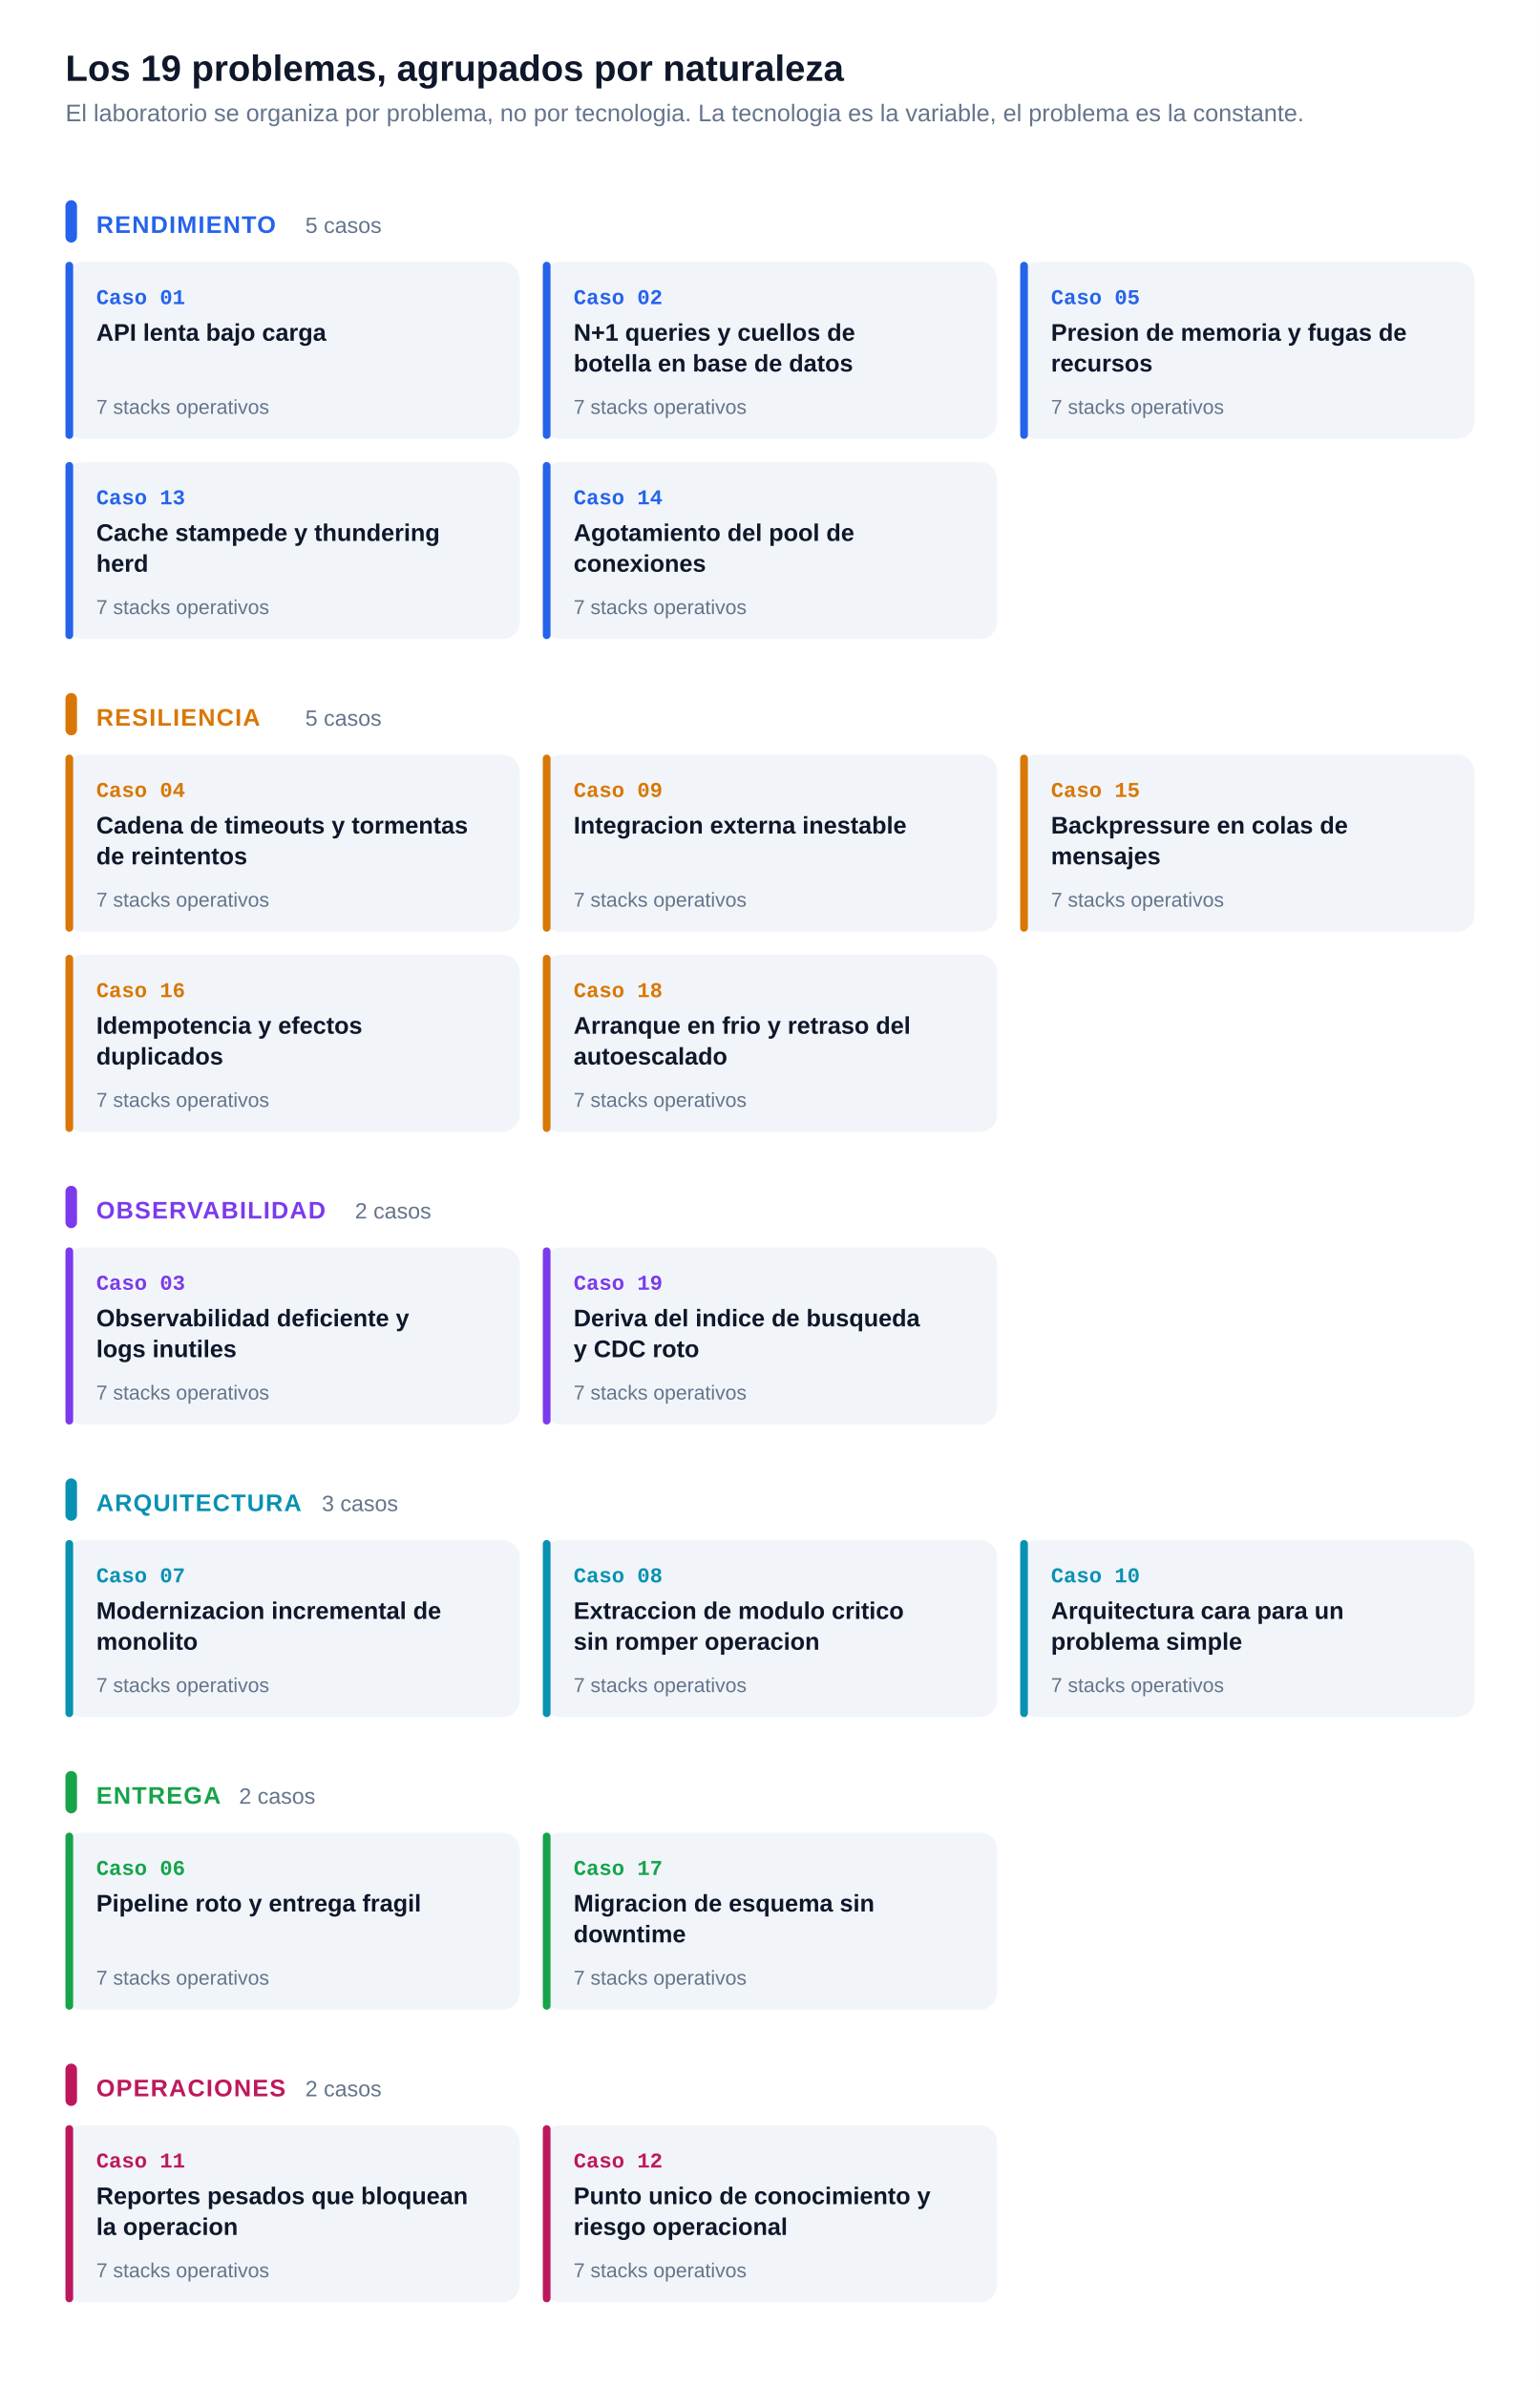
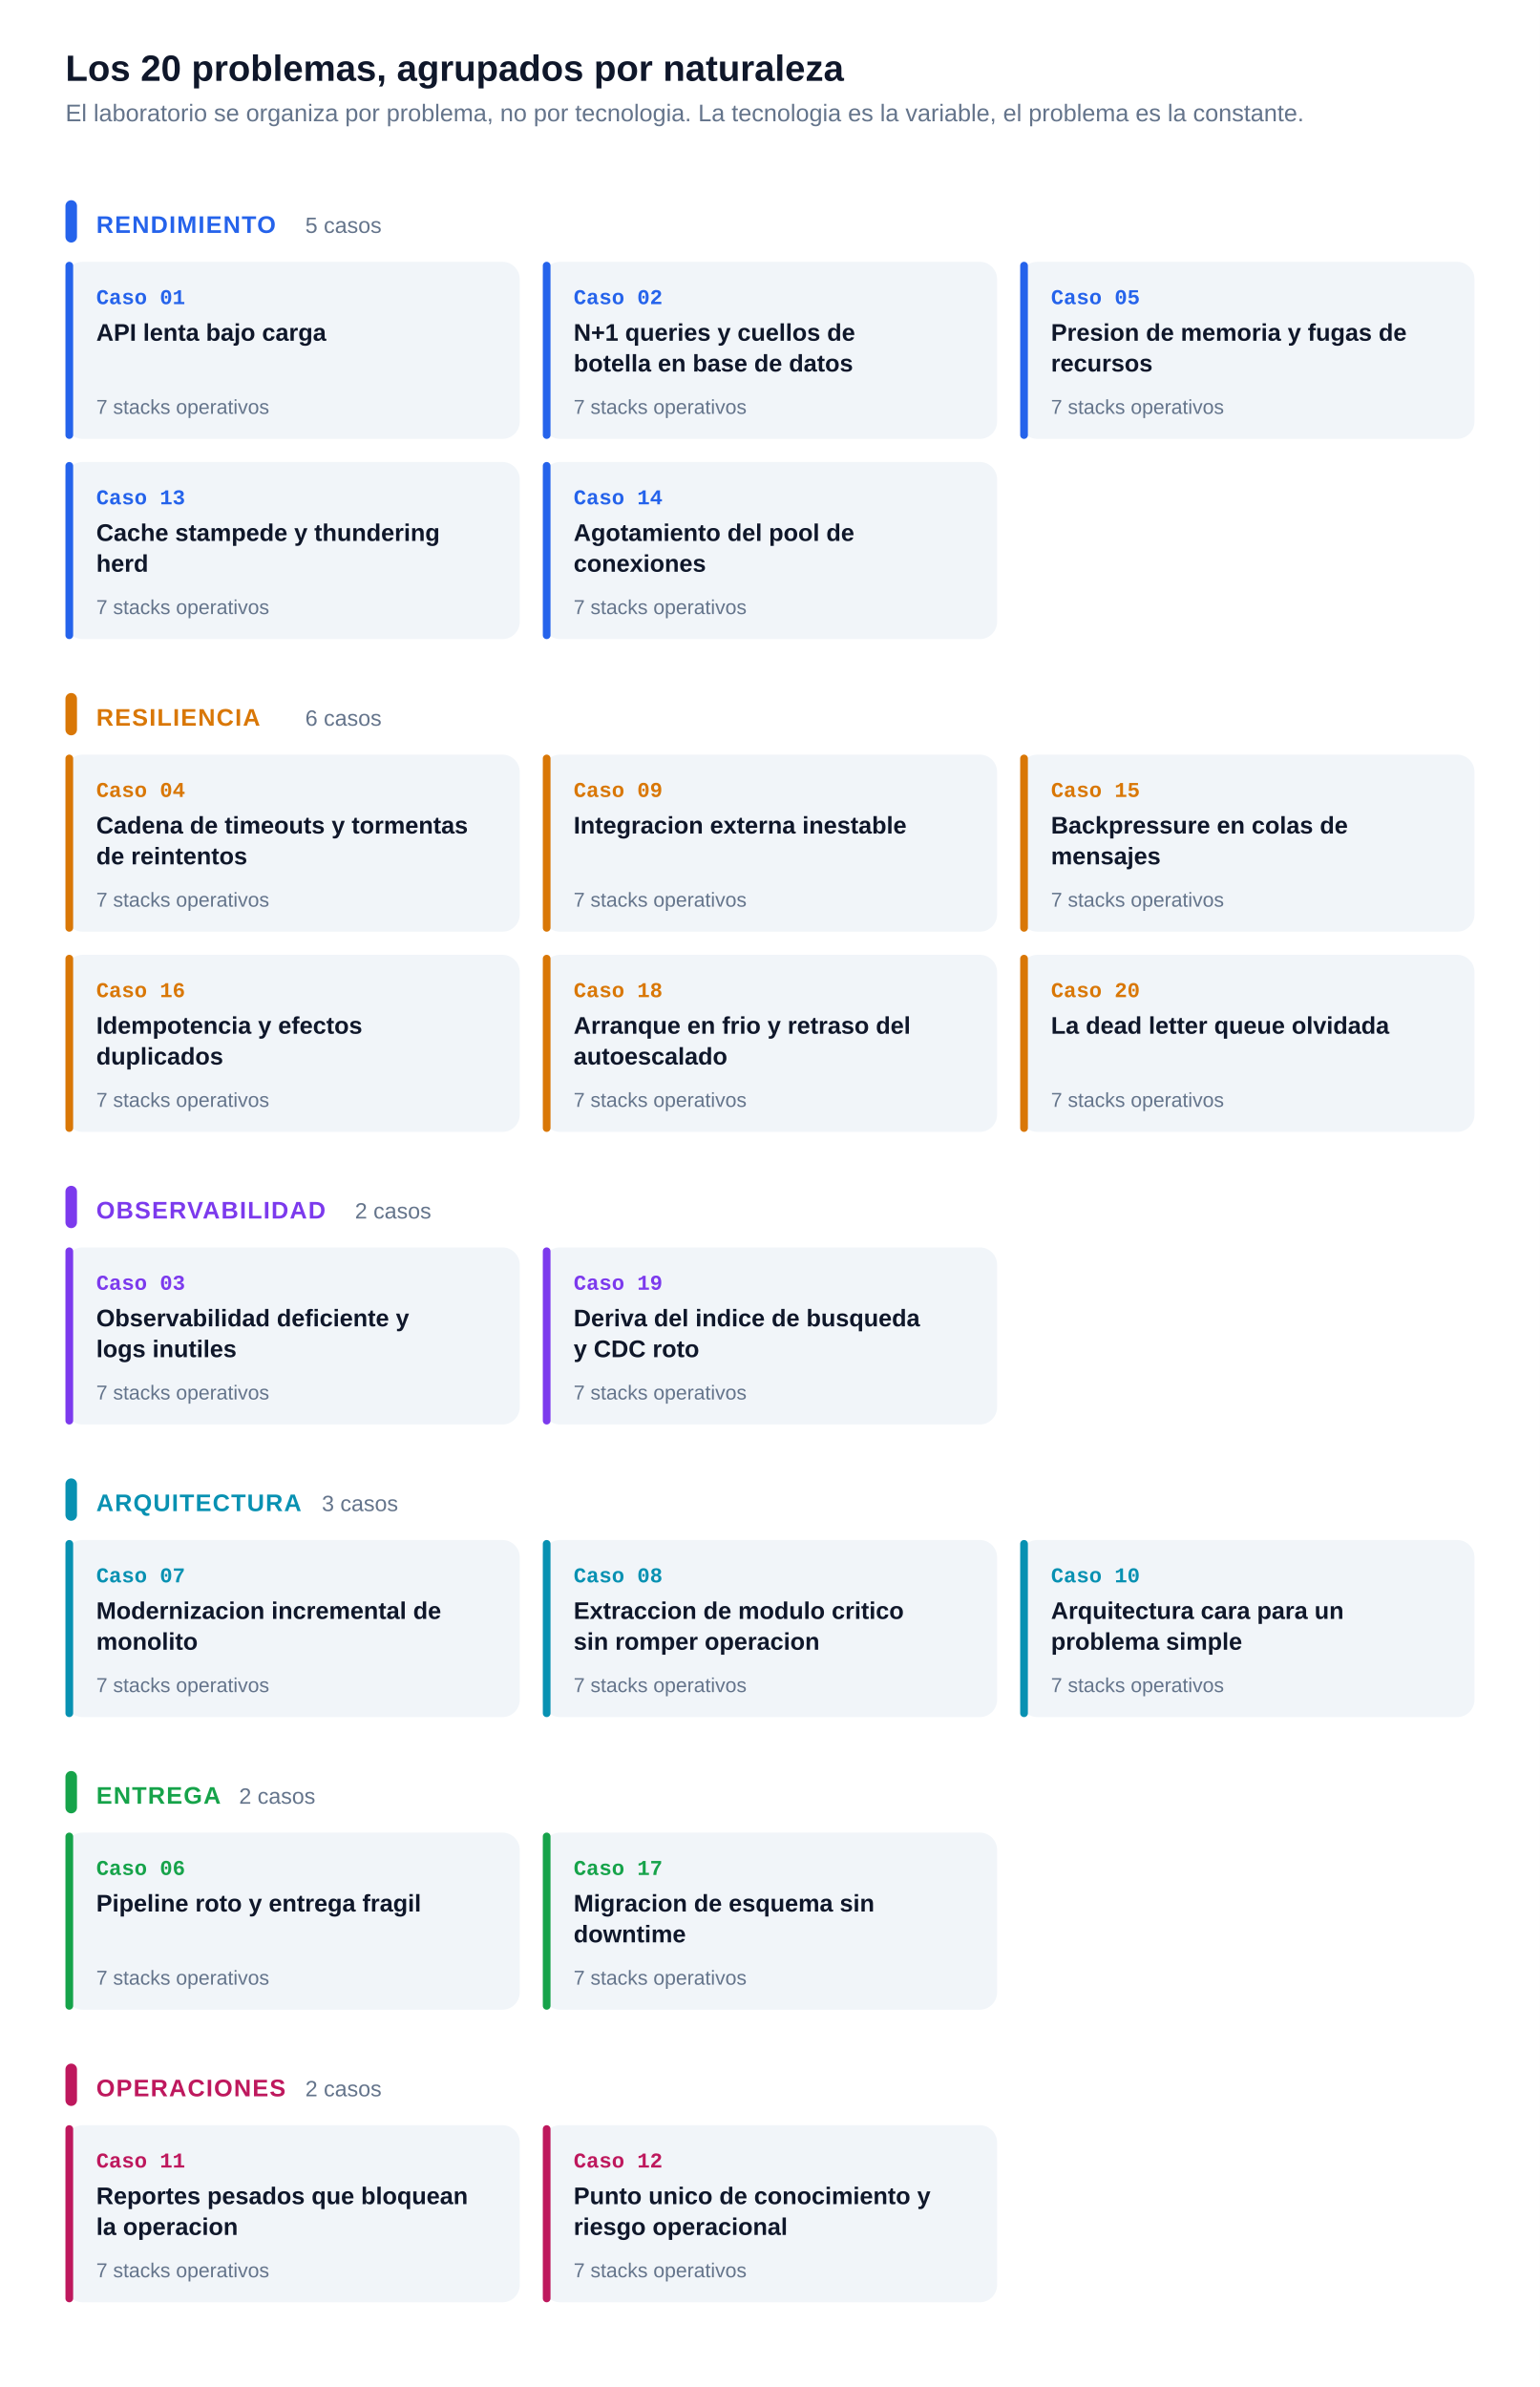
<svg xmlns="http://www.w3.org/2000/svg" viewBox="0 0 800 1240" width="800" height="1240" role="img" aria-label="Mapa de los 12 casos por categoria">
  <defs>
    <marker id="arrowhead" markerWidth="9" markerHeight="7" refX="8" refY="3.5" orient="auto">
      <polygon points="0 0, 9 3.5, 0 7" fill="#2563eb" />
    </marker>
  </defs>
  <rect x="0" y="0" width="800" height="1240" rx="0" ry="0" fill="#ffffff" stroke="none" stroke-width="1" />
-   <text x="34" y="42" font-family="Segoe UI, Helvetica Neue, Arial, sans-serif" font-size="19" fill="#0f172a" text-anchor="start" font-weight="600">Los 19 problemas, agrupados por naturaleza</text>
+   <text x="34" y="42" font-family="Segoe UI, Helvetica Neue, Arial, sans-serif" font-size="19" fill="#0f172a" text-anchor="start" font-weight="600">Los 20 problemas, agrupados por naturaleza</text>
  <text x="34" y="63" font-family="Segoe UI, Helvetica Neue, Arial, sans-serif" font-size="12.5" fill="#64748b" text-anchor="start" font-weight="400">El laboratorio se organiza por problema, no por tecnologia. La tecnologia es la variable, el problema es la constante.</text>
  <rect x="34" y="104" width="6" height="22" rx="3" ry="3" fill="#2563eb" stroke="none" stroke-width="1" />
  <text x="50" y="121" font-family="Segoe UI, Helvetica Neue, Arial, sans-serif" font-size="12.5" fill="#2563eb" text-anchor="start" font-weight="700" letter-spacing="0.6">RENDIMIENTO</text>
  <text x="158.6" y="121" font-family="Segoe UI, Helvetica Neue, Arial, sans-serif" font-size="11.5" fill="#64748b" text-anchor="start" font-weight="400">5 casos</text>
  <rect x="34" y="136" width="236" height="92" rx="9" ry="9" fill="#f1f5f9" stroke="none" stroke-width="1" />
  <rect x="34" y="136" width="4" height="92" rx="2" ry="2" fill="#2563eb" stroke="none" stroke-width="1" />
  <text x="50" y="158" font-family="SFMono-Regular, Consolas, Liberation Mono, monospace" font-size="11" fill="#2563eb" text-anchor="start" font-weight="700">Caso 01</text>
  <text x="50" y="177" font-family="Segoe UI, Helvetica Neue, Arial, sans-serif" font-size="12.5" fill="#0f172a" text-anchor="start" font-weight="600">API lenta bajo carga</text>
  <text x="50" y="215" font-family="Segoe UI, Helvetica Neue, Arial, sans-serif" font-size="10.5" fill="#64748b" text-anchor="start" font-weight="400">7 stacks operativos</text>
  <rect x="282" y="136" width="236" height="92" rx="9" ry="9" fill="#f1f5f9" stroke="none" stroke-width="1" />
  <rect x="282" y="136" width="4" height="92" rx="2" ry="2" fill="#2563eb" stroke="none" stroke-width="1" />
  <text x="298" y="158" font-family="SFMono-Regular, Consolas, Liberation Mono, monospace" font-size="11" fill="#2563eb" text-anchor="start" font-weight="700">Caso 02</text>
  <text x="298" y="177" font-family="Segoe UI, Helvetica Neue, Arial, sans-serif" font-size="12.5" fill="#0f172a" text-anchor="start" font-weight="600">N+1 queries y cuellos de</text>
  <text x="298" y="193" font-family="Segoe UI, Helvetica Neue, Arial, sans-serif" font-size="12.5" fill="#0f172a" text-anchor="start" font-weight="600">botella en base de datos</text>
  <text x="298" y="215" font-family="Segoe UI, Helvetica Neue, Arial, sans-serif" font-size="10.5" fill="#64748b" text-anchor="start" font-weight="400">7 stacks operativos</text>
  <rect x="530" y="136" width="236" height="92" rx="9" ry="9" fill="#f1f5f9" stroke="none" stroke-width="1" />
  <rect x="530" y="136" width="4" height="92" rx="2" ry="2" fill="#2563eb" stroke="none" stroke-width="1" />
  <text x="546" y="158" font-family="SFMono-Regular, Consolas, Liberation Mono, monospace" font-size="11" fill="#2563eb" text-anchor="start" font-weight="700">Caso 05</text>
  <text x="546" y="177" font-family="Segoe UI, Helvetica Neue, Arial, sans-serif" font-size="12.5" fill="#0f172a" text-anchor="start" font-weight="600">Presion de memoria y fugas de</text>
  <text x="546" y="193" font-family="Segoe UI, Helvetica Neue, Arial, sans-serif" font-size="12.5" fill="#0f172a" text-anchor="start" font-weight="600">recursos</text>
  <text x="546" y="215" font-family="Segoe UI, Helvetica Neue, Arial, sans-serif" font-size="10.5" fill="#64748b" text-anchor="start" font-weight="400">7 stacks operativos</text>
  <rect x="34" y="240" width="236" height="92" rx="9" ry="9" fill="#f1f5f9" stroke="none" stroke-width="1" />
  <rect x="34" y="240" width="4" height="92" rx="2" ry="2" fill="#2563eb" stroke="none" stroke-width="1" />
  <text x="50" y="262" font-family="SFMono-Regular, Consolas, Liberation Mono, monospace" font-size="11" fill="#2563eb" text-anchor="start" font-weight="700">Caso 13</text>
  <text x="50" y="281" font-family="Segoe UI, Helvetica Neue, Arial, sans-serif" font-size="12.5" fill="#0f172a" text-anchor="start" font-weight="600">Cache stampede y thundering</text>
  <text x="50" y="297" font-family="Segoe UI, Helvetica Neue, Arial, sans-serif" font-size="12.5" fill="#0f172a" text-anchor="start" font-weight="600">herd</text>
  <text x="50" y="319" font-family="Segoe UI, Helvetica Neue, Arial, sans-serif" font-size="10.5" fill="#64748b" text-anchor="start" font-weight="400">7 stacks operativos</text>
  <rect x="282" y="240" width="236" height="92" rx="9" ry="9" fill="#f1f5f9" stroke="none" stroke-width="1" />
  <rect x="282" y="240" width="4" height="92" rx="2" ry="2" fill="#2563eb" stroke="none" stroke-width="1" />
  <text x="298" y="262" font-family="SFMono-Regular, Consolas, Liberation Mono, monospace" font-size="11" fill="#2563eb" text-anchor="start" font-weight="700">Caso 14</text>
  <text x="298" y="281" font-family="Segoe UI, Helvetica Neue, Arial, sans-serif" font-size="12.5" fill="#0f172a" text-anchor="start" font-weight="600">Agotamiento del pool de</text>
  <text x="298" y="297" font-family="Segoe UI, Helvetica Neue, Arial, sans-serif" font-size="12.5" fill="#0f172a" text-anchor="start" font-weight="600">conexiones</text>
  <text x="298" y="319" font-family="Segoe UI, Helvetica Neue, Arial, sans-serif" font-size="10.5" fill="#64748b" text-anchor="start" font-weight="400">7 stacks operativos</text>
  <rect x="34" y="360" width="6" height="22" rx="3" ry="3" fill="#d97706" stroke="none" stroke-width="1" />
  <text x="50" y="377" font-family="Segoe UI, Helvetica Neue, Arial, sans-serif" font-size="12.5" fill="#d97706" text-anchor="start" font-weight="700" letter-spacing="0.6">RESILIENCIA</text>
-   <text x="158.6" y="377" font-family="Segoe UI, Helvetica Neue, Arial, sans-serif" font-size="11.5" fill="#64748b" text-anchor="start" font-weight="400">5 casos</text>
+   <text x="158.6" y="377" font-family="Segoe UI, Helvetica Neue, Arial, sans-serif" font-size="11.5" fill="#64748b" text-anchor="start" font-weight="400">6 casos</text>
  <rect x="34" y="392" width="236" height="92" rx="9" ry="9" fill="#f1f5f9" stroke="none" stroke-width="1" />
  <rect x="34" y="392" width="4" height="92" rx="2" ry="2" fill="#d97706" stroke="none" stroke-width="1" />
  <text x="50" y="414" font-family="SFMono-Regular, Consolas, Liberation Mono, monospace" font-size="11" fill="#d97706" text-anchor="start" font-weight="700">Caso 04</text>
  <text x="50" y="433" font-family="Segoe UI, Helvetica Neue, Arial, sans-serif" font-size="12.5" fill="#0f172a" text-anchor="start" font-weight="600">Cadena de timeouts y tormentas</text>
  <text x="50" y="449" font-family="Segoe UI, Helvetica Neue, Arial, sans-serif" font-size="12.5" fill="#0f172a" text-anchor="start" font-weight="600">de reintentos</text>
  <text x="50" y="471" font-family="Segoe UI, Helvetica Neue, Arial, sans-serif" font-size="10.5" fill="#64748b" text-anchor="start" font-weight="400">7 stacks operativos</text>
  <rect x="282" y="392" width="236" height="92" rx="9" ry="9" fill="#f1f5f9" stroke="none" stroke-width="1" />
  <rect x="282" y="392" width="4" height="92" rx="2" ry="2" fill="#d97706" stroke="none" stroke-width="1" />
  <text x="298" y="414" font-family="SFMono-Regular, Consolas, Liberation Mono, monospace" font-size="11" fill="#d97706" text-anchor="start" font-weight="700">Caso 09</text>
  <text x="298" y="433" font-family="Segoe UI, Helvetica Neue, Arial, sans-serif" font-size="12.5" fill="#0f172a" text-anchor="start" font-weight="600">Integracion externa inestable</text>
  <text x="298" y="471" font-family="Segoe UI, Helvetica Neue, Arial, sans-serif" font-size="10.5" fill="#64748b" text-anchor="start" font-weight="400">7 stacks operativos</text>
  <rect x="530" y="392" width="236" height="92" rx="9" ry="9" fill="#f1f5f9" stroke="none" stroke-width="1" />
  <rect x="530" y="392" width="4" height="92" rx="2" ry="2" fill="#d97706" stroke="none" stroke-width="1" />
  <text x="546" y="414" font-family="SFMono-Regular, Consolas, Liberation Mono, monospace" font-size="11" fill="#d97706" text-anchor="start" font-weight="700">Caso 15</text>
  <text x="546" y="433" font-family="Segoe UI, Helvetica Neue, Arial, sans-serif" font-size="12.5" fill="#0f172a" text-anchor="start" font-weight="600">Backpressure en colas de</text>
  <text x="546" y="449" font-family="Segoe UI, Helvetica Neue, Arial, sans-serif" font-size="12.5" fill="#0f172a" text-anchor="start" font-weight="600">mensajes</text>
  <text x="546" y="471" font-family="Segoe UI, Helvetica Neue, Arial, sans-serif" font-size="10.5" fill="#64748b" text-anchor="start" font-weight="400">7 stacks operativos</text>
  <rect x="34" y="496" width="236" height="92" rx="9" ry="9" fill="#f1f5f9" stroke="none" stroke-width="1" />
  <rect x="34" y="496" width="4" height="92" rx="2" ry="2" fill="#d97706" stroke="none" stroke-width="1" />
  <text x="50" y="518" font-family="SFMono-Regular, Consolas, Liberation Mono, monospace" font-size="11" fill="#d97706" text-anchor="start" font-weight="700">Caso 16</text>
  <text x="50" y="537" font-family="Segoe UI, Helvetica Neue, Arial, sans-serif" font-size="12.5" fill="#0f172a" text-anchor="start" font-weight="600">Idempotencia y efectos</text>
  <text x="50" y="553" font-family="Segoe UI, Helvetica Neue, Arial, sans-serif" font-size="12.5" fill="#0f172a" text-anchor="start" font-weight="600">duplicados</text>
  <text x="50" y="575" font-family="Segoe UI, Helvetica Neue, Arial, sans-serif" font-size="10.5" fill="#64748b" text-anchor="start" font-weight="400">7 stacks operativos</text>
  <rect x="282" y="496" width="236" height="92" rx="9" ry="9" fill="#f1f5f9" stroke="none" stroke-width="1" />
  <rect x="282" y="496" width="4" height="92" rx="2" ry="2" fill="#d97706" stroke="none" stroke-width="1" />
  <text x="298" y="518" font-family="SFMono-Regular, Consolas, Liberation Mono, monospace" font-size="11" fill="#d97706" text-anchor="start" font-weight="700">Caso 18</text>
  <text x="298" y="537" font-family="Segoe UI, Helvetica Neue, Arial, sans-serif" font-size="12.5" fill="#0f172a" text-anchor="start" font-weight="600">Arranque en frio y retraso del</text>
  <text x="298" y="553" font-family="Segoe UI, Helvetica Neue, Arial, sans-serif" font-size="12.5" fill="#0f172a" text-anchor="start" font-weight="600">autoescalado</text>
  <text x="298" y="575" font-family="Segoe UI, Helvetica Neue, Arial, sans-serif" font-size="10.5" fill="#64748b" text-anchor="start" font-weight="400">7 stacks operativos</text>
+   <rect x="530" y="496" width="236" height="92" rx="9" ry="9" fill="#f1f5f9" stroke="none" stroke-width="1" />
+   <rect x="530" y="496" width="4" height="92" rx="2" ry="2" fill="#d97706" stroke="none" stroke-width="1" />
+   <text x="546" y="518" font-family="SFMono-Regular, Consolas, Liberation Mono, monospace" font-size="11" fill="#d97706" text-anchor="start" font-weight="700">Caso 20</text>
+   <text x="546" y="537" font-family="Segoe UI, Helvetica Neue, Arial, sans-serif" font-size="12.5" fill="#0f172a" text-anchor="start" font-weight="600">La dead letter queue olvidada</text>
+   <text x="546" y="575" font-family="Segoe UI, Helvetica Neue, Arial, sans-serif" font-size="10.5" fill="#64748b" text-anchor="start" font-weight="400">7 stacks operativos</text>
  <rect x="34" y="616" width="6" height="22" rx="3" ry="3" fill="#7c3aed" stroke="none" stroke-width="1" />
  <text x="50" y="633" font-family="Segoe UI, Helvetica Neue, Arial, sans-serif" font-size="12.5" fill="#7c3aed" text-anchor="start" font-weight="700" letter-spacing="0.6">OBSERVABILIDAD</text>
  <text x="184.4" y="633" font-family="Segoe UI, Helvetica Neue, Arial, sans-serif" font-size="11.5" fill="#64748b" text-anchor="start" font-weight="400">2 casos</text>
  <rect x="34" y="648" width="236" height="92" rx="9" ry="9" fill="#f1f5f9" stroke="none" stroke-width="1" />
  <rect x="34" y="648" width="4" height="92" rx="2" ry="2" fill="#7c3aed" stroke="none" stroke-width="1" />
  <text x="50" y="670" font-family="SFMono-Regular, Consolas, Liberation Mono, monospace" font-size="11" fill="#7c3aed" text-anchor="start" font-weight="700">Caso 03</text>
  <text x="50" y="689" font-family="Segoe UI, Helvetica Neue, Arial, sans-serif" font-size="12.5" fill="#0f172a" text-anchor="start" font-weight="600">Observabilidad deficiente y</text>
  <text x="50" y="705" font-family="Segoe UI, Helvetica Neue, Arial, sans-serif" font-size="12.5" fill="#0f172a" text-anchor="start" font-weight="600">logs inutiles</text>
  <text x="50" y="727" font-family="Segoe UI, Helvetica Neue, Arial, sans-serif" font-size="10.5" fill="#64748b" text-anchor="start" font-weight="400">7 stacks operativos</text>
  <rect x="282" y="648" width="236" height="92" rx="9" ry="9" fill="#f1f5f9" stroke="none" stroke-width="1" />
  <rect x="282" y="648" width="4" height="92" rx="2" ry="2" fill="#7c3aed" stroke="none" stroke-width="1" />
  <text x="298" y="670" font-family="SFMono-Regular, Consolas, Liberation Mono, monospace" font-size="11" fill="#7c3aed" text-anchor="start" font-weight="700">Caso 19</text>
  <text x="298" y="689" font-family="Segoe UI, Helvetica Neue, Arial, sans-serif" font-size="12.5" fill="#0f172a" text-anchor="start" font-weight="600">Deriva del indice de busqueda</text>
  <text x="298" y="705" font-family="Segoe UI, Helvetica Neue, Arial, sans-serif" font-size="12.5" fill="#0f172a" text-anchor="start" font-weight="600">y CDC roto</text>
  <text x="298" y="727" font-family="Segoe UI, Helvetica Neue, Arial, sans-serif" font-size="10.5" fill="#64748b" text-anchor="start" font-weight="400">7 stacks operativos</text>
  <rect x="34" y="768" width="6" height="22" rx="3" ry="3" fill="#0891b2" stroke="none" stroke-width="1" />
  <text x="50" y="785" font-family="Segoe UI, Helvetica Neue, Arial, sans-serif" font-size="12.5" fill="#0891b2" text-anchor="start" font-weight="700" letter-spacing="0.6">ARQUITECTURA</text>
  <text x="167.2" y="785" font-family="Segoe UI, Helvetica Neue, Arial, sans-serif" font-size="11.5" fill="#64748b" text-anchor="start" font-weight="400">3 casos</text>
  <rect x="34" y="800" width="236" height="92" rx="9" ry="9" fill="#f1f5f9" stroke="none" stroke-width="1" />
  <rect x="34" y="800" width="4" height="92" rx="2" ry="2" fill="#0891b2" stroke="none" stroke-width="1" />
  <text x="50" y="822" font-family="SFMono-Regular, Consolas, Liberation Mono, monospace" font-size="11" fill="#0891b2" text-anchor="start" font-weight="700">Caso 07</text>
  <text x="50" y="841" font-family="Segoe UI, Helvetica Neue, Arial, sans-serif" font-size="12.5" fill="#0f172a" text-anchor="start" font-weight="600">Modernizacion incremental de</text>
  <text x="50" y="857" font-family="Segoe UI, Helvetica Neue, Arial, sans-serif" font-size="12.5" fill="#0f172a" text-anchor="start" font-weight="600">monolito</text>
  <text x="50" y="879" font-family="Segoe UI, Helvetica Neue, Arial, sans-serif" font-size="10.5" fill="#64748b" text-anchor="start" font-weight="400">7 stacks operativos</text>
  <rect x="282" y="800" width="236" height="92" rx="9" ry="9" fill="#f1f5f9" stroke="none" stroke-width="1" />
  <rect x="282" y="800" width="4" height="92" rx="2" ry="2" fill="#0891b2" stroke="none" stroke-width="1" />
  <text x="298" y="822" font-family="SFMono-Regular, Consolas, Liberation Mono, monospace" font-size="11" fill="#0891b2" text-anchor="start" font-weight="700">Caso 08</text>
  <text x="298" y="841" font-family="Segoe UI, Helvetica Neue, Arial, sans-serif" font-size="12.5" fill="#0f172a" text-anchor="start" font-weight="600">Extraccion de modulo critico</text>
  <text x="298" y="857" font-family="Segoe UI, Helvetica Neue, Arial, sans-serif" font-size="12.5" fill="#0f172a" text-anchor="start" font-weight="600">sin romper operacion</text>
  <text x="298" y="879" font-family="Segoe UI, Helvetica Neue, Arial, sans-serif" font-size="10.5" fill="#64748b" text-anchor="start" font-weight="400">7 stacks operativos</text>
  <rect x="530" y="800" width="236" height="92" rx="9" ry="9" fill="#f1f5f9" stroke="none" stroke-width="1" />
  <rect x="530" y="800" width="4" height="92" rx="2" ry="2" fill="#0891b2" stroke="none" stroke-width="1" />
  <text x="546" y="822" font-family="SFMono-Regular, Consolas, Liberation Mono, monospace" font-size="11" fill="#0891b2" text-anchor="start" font-weight="700">Caso 10</text>
  <text x="546" y="841" font-family="Segoe UI, Helvetica Neue, Arial, sans-serif" font-size="12.5" fill="#0f172a" text-anchor="start" font-weight="600">Arquitectura cara para un</text>
  <text x="546" y="857" font-family="Segoe UI, Helvetica Neue, Arial, sans-serif" font-size="12.5" fill="#0f172a" text-anchor="start" font-weight="600">problema simple</text>
  <text x="546" y="879" font-family="Segoe UI, Helvetica Neue, Arial, sans-serif" font-size="10.5" fill="#64748b" text-anchor="start" font-weight="400">7 stacks operativos</text>
  <rect x="34" y="920" width="6" height="22" rx="3" ry="3" fill="#16a34a" stroke="none" stroke-width="1" />
  <text x="50" y="937" font-family="Segoe UI, Helvetica Neue, Arial, sans-serif" font-size="12.5" fill="#16a34a" text-anchor="start" font-weight="700" letter-spacing="0.6">ENTREGA</text>
  <text x="124.2" y="937" font-family="Segoe UI, Helvetica Neue, Arial, sans-serif" font-size="11.5" fill="#64748b" text-anchor="start" font-weight="400">2 casos</text>
  <rect x="34" y="952" width="236" height="92" rx="9" ry="9" fill="#f1f5f9" stroke="none" stroke-width="1" />
  <rect x="34" y="952" width="4" height="92" rx="2" ry="2" fill="#16a34a" stroke="none" stroke-width="1" />
  <text x="50" y="974" font-family="SFMono-Regular, Consolas, Liberation Mono, monospace" font-size="11" fill="#16a34a" text-anchor="start" font-weight="700">Caso 06</text>
  <text x="50" y="993" font-family="Segoe UI, Helvetica Neue, Arial, sans-serif" font-size="12.5" fill="#0f172a" text-anchor="start" font-weight="600">Pipeline roto y entrega fragil</text>
  <text x="50" y="1031" font-family="Segoe UI, Helvetica Neue, Arial, sans-serif" font-size="10.5" fill="#64748b" text-anchor="start" font-weight="400">7 stacks operativos</text>
  <rect x="282" y="952" width="236" height="92" rx="9" ry="9" fill="#f1f5f9" stroke="none" stroke-width="1" />
  <rect x="282" y="952" width="4" height="92" rx="2" ry="2" fill="#16a34a" stroke="none" stroke-width="1" />
  <text x="298" y="974" font-family="SFMono-Regular, Consolas, Liberation Mono, monospace" font-size="11" fill="#16a34a" text-anchor="start" font-weight="700">Caso 17</text>
  <text x="298" y="993" font-family="Segoe UI, Helvetica Neue, Arial, sans-serif" font-size="12.5" fill="#0f172a" text-anchor="start" font-weight="600">Migracion de esquema sin</text>
  <text x="298" y="1009" font-family="Segoe UI, Helvetica Neue, Arial, sans-serif" font-size="12.5" fill="#0f172a" text-anchor="start" font-weight="600">downtime</text>
  <text x="298" y="1031" font-family="Segoe UI, Helvetica Neue, Arial, sans-serif" font-size="10.5" fill="#64748b" text-anchor="start" font-weight="400">7 stacks operativos</text>
  <rect x="34" y="1072" width="6" height="22" rx="3" ry="3" fill="#be185d" stroke="none" stroke-width="1" />
  <text x="50" y="1089" font-family="Segoe UI, Helvetica Neue, Arial, sans-serif" font-size="12.5" fill="#be185d" text-anchor="start" font-weight="700" letter-spacing="0.6">OPERACIONES</text>
  <text x="158.6" y="1089" font-family="Segoe UI, Helvetica Neue, Arial, sans-serif" font-size="11.5" fill="#64748b" text-anchor="start" font-weight="400">2 casos</text>
  <rect x="34" y="1104" width="236" height="92" rx="9" ry="9" fill="#f1f5f9" stroke="none" stroke-width="1" />
  <rect x="34" y="1104" width="4" height="92" rx="2" ry="2" fill="#be185d" stroke="none" stroke-width="1" />
  <text x="50" y="1126" font-family="SFMono-Regular, Consolas, Liberation Mono, monospace" font-size="11" fill="#be185d" text-anchor="start" font-weight="700">Caso 11</text>
  <text x="50" y="1145" font-family="Segoe UI, Helvetica Neue, Arial, sans-serif" font-size="12.5" fill="#0f172a" text-anchor="start" font-weight="600">Reportes pesados que bloquean</text>
  <text x="50" y="1161" font-family="Segoe UI, Helvetica Neue, Arial, sans-serif" font-size="12.5" fill="#0f172a" text-anchor="start" font-weight="600">la operacion</text>
  <text x="50" y="1183" font-family="Segoe UI, Helvetica Neue, Arial, sans-serif" font-size="10.5" fill="#64748b" text-anchor="start" font-weight="400">7 stacks operativos</text>
  <rect x="282" y="1104" width="236" height="92" rx="9" ry="9" fill="#f1f5f9" stroke="none" stroke-width="1" />
  <rect x="282" y="1104" width="4" height="92" rx="2" ry="2" fill="#be185d" stroke="none" stroke-width="1" />
  <text x="298" y="1126" font-family="SFMono-Regular, Consolas, Liberation Mono, monospace" font-size="11" fill="#be185d" text-anchor="start" font-weight="700">Caso 12</text>
  <text x="298" y="1145" font-family="Segoe UI, Helvetica Neue, Arial, sans-serif" font-size="12.5" fill="#0f172a" text-anchor="start" font-weight="600">Punto unico de conocimiento y</text>
  <text x="298" y="1161" font-family="Segoe UI, Helvetica Neue, Arial, sans-serif" font-size="12.5" fill="#0f172a" text-anchor="start" font-weight="600">riesgo operacional</text>
  <text x="298" y="1183" font-family="Segoe UI, Helvetica Neue, Arial, sans-serif" font-size="10.5" fill="#64748b" text-anchor="start" font-weight="400">7 stacks operativos</text>
</svg>
